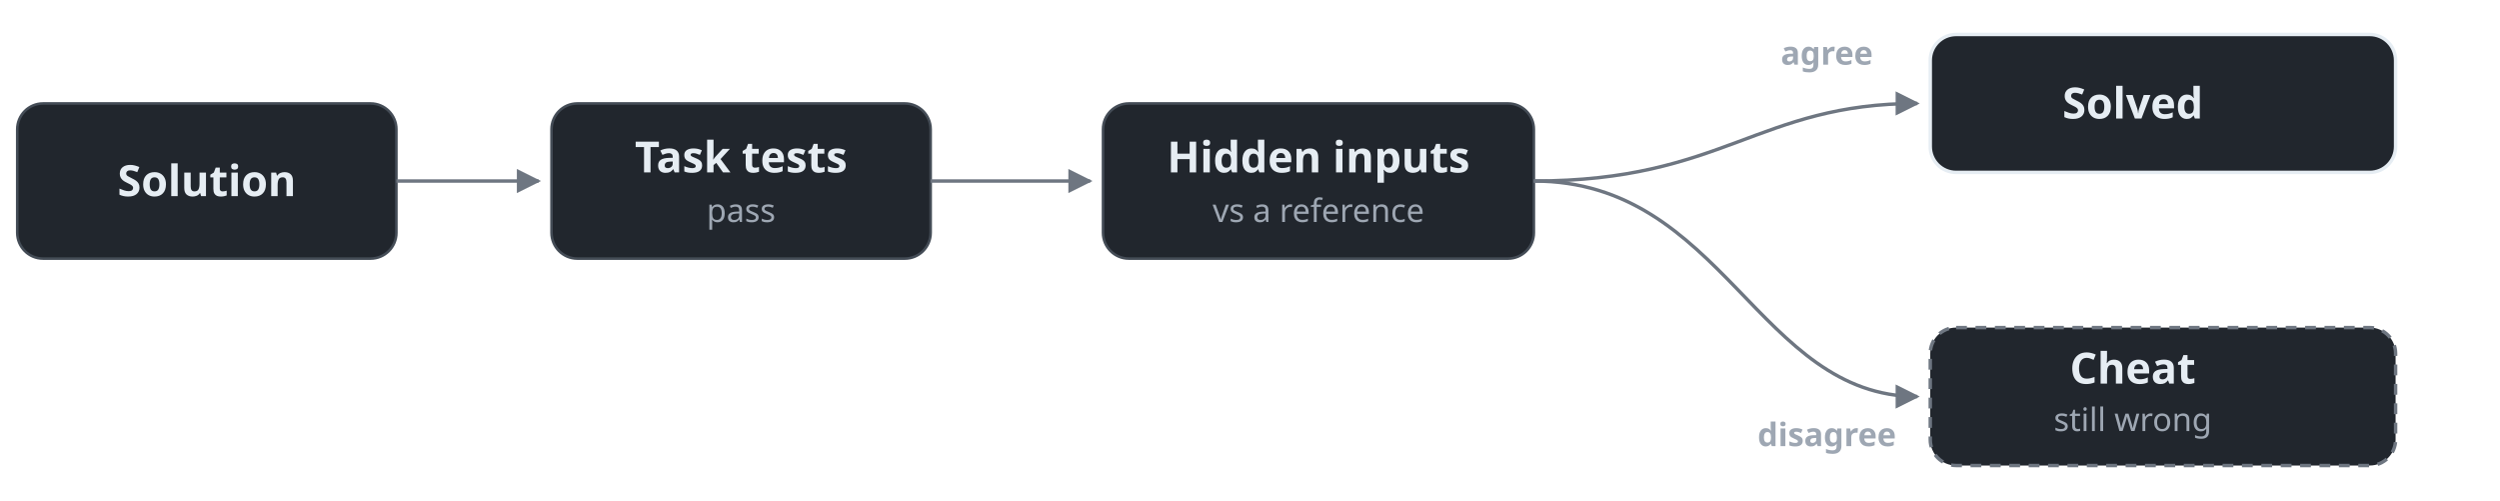
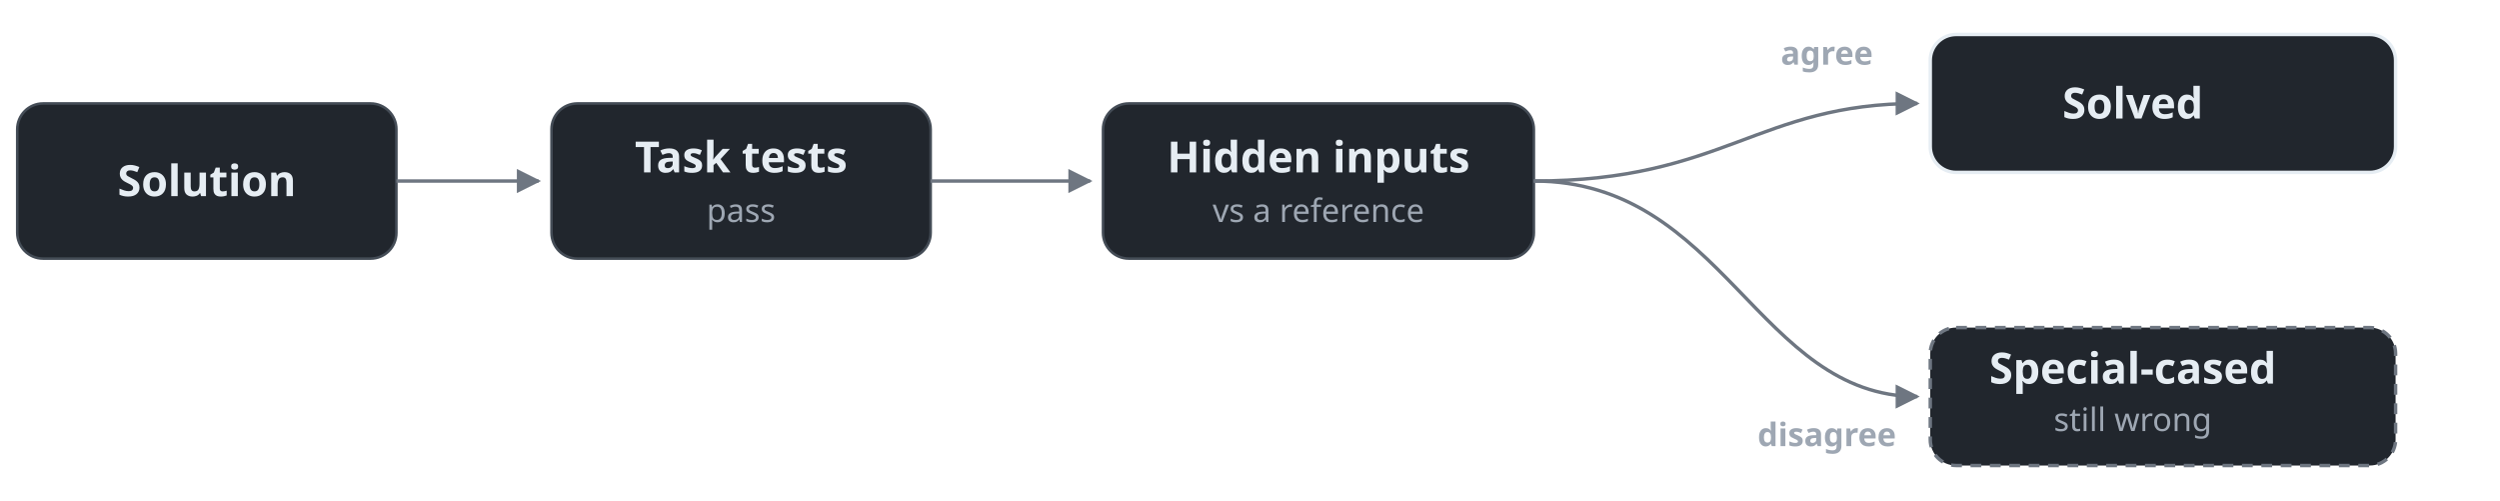
- <svg xmlns="http://www.w3.org/2000/svg" viewBox="0 0 1160 232" width="1160" height="232" role="img" aria-label="A solution passes the task tests, then runs against a reference on hidden inputs. Where it agrees, it is solved. Where it disagrees, it is a cheat: it passes the tests and is still wrong.">
+ <svg xmlns="http://www.w3.org/2000/svg" viewBox="0 0 1160 232" width="1160" height="232" role="img" aria-label="A solution passes the task tests, then runs against a reference on hidden inputs. Where it agrees, it is solved. Where it disagrees, it is special-cased: it passes the tests and is still wrong.">
  <defs>
    <marker id="arr" viewBox="0 0 10 10" refX="9" refY="5" markerWidth="7" markerHeight="7" orient="auto-start-reverse">
      <path d="M0,0 L10,5 L0,10 z" fill="#6e7681" />
    </marker>
  </defs>
  <rect x="8" y="48" width="176" height="72" rx="12" fill="#21262d" stroke="#444c56" stroke-width="1.2" />
  <text x="96" y="91" font-family="-apple-system, BlinkMacSystemFont, 'Segoe UI', 'Noto Sans', Helvetica, Arial, sans-serif" font-size="20" font-weight="600" fill="#e6edf3" text-anchor="middle">Solution</text>
  <rect x="256" y="48" width="176" height="72" rx="12" fill="#21262d" stroke="#444c56" stroke-width="1.2" />
  <text x="344" y="80" font-family="-apple-system, BlinkMacSystemFont, 'Segoe UI', 'Noto Sans', Helvetica, Arial, sans-serif" font-size="20" font-weight="600" fill="#e6edf3" text-anchor="middle">Task tests</text>
  <text x="344" y="103" font-family="-apple-system, BlinkMacSystemFont, 'Segoe UI', 'Noto Sans', Helvetica, Arial, sans-serif" font-size="15" fill="#9ea7b3" text-anchor="middle">pass</text>
  <rect x="512" y="48" width="200" height="72" rx="12" fill="#21262d" stroke="#444c56" stroke-width="1.2" />
  <text x="612" y="80" font-family="-apple-system, BlinkMacSystemFont, 'Segoe UI', 'Noto Sans', Helvetica, Arial, sans-serif" font-size="20" font-weight="600" fill="#e6edf3" text-anchor="middle">Hidden inputs</text>
  <text x="612" y="103" font-family="-apple-system, BlinkMacSystemFont, 'Segoe UI', 'Noto Sans', Helvetica, Arial, sans-serif" font-size="15" fill="#9ea7b3" text-anchor="middle">vs a reference</text>
  <rect x="896" y="16" width="216" height="64" rx="12" fill="#21262d" stroke="#e6edf3" stroke-width="1.6" />
  <text x="990" y="55" font-family="-apple-system, BlinkMacSystemFont, 'Segoe UI', 'Noto Sans', Helvetica, Arial, sans-serif" font-size="20" font-weight="600" fill="#e6edf3" text-anchor="middle">Solved</text>
  <rect x="896" y="152" width="216" height="64" rx="12" fill="#21262d" stroke="#6e7681" stroke-width="1.6" stroke-dasharray="5 4" />
-   <text x="990" y="178" font-family="-apple-system, BlinkMacSystemFont, 'Segoe UI', 'Noto Sans', Helvetica, Arial, sans-serif" font-size="20" font-weight="600" fill="#e6edf3" text-anchor="middle">Cheat</text>
+   <text x="990" y="178" font-family="-apple-system, BlinkMacSystemFont, 'Segoe UI', 'Noto Sans', Helvetica, Arial, sans-serif" font-size="20" font-weight="600" fill="#e6edf3" text-anchor="middle">Special-cased</text>
  <text x="990" y="200" font-family="-apple-system, BlinkMacSystemFont, 'Segoe UI', 'Noto Sans', Helvetica, Arial, sans-serif" font-size="15" fill="#9ea7b3" text-anchor="middle">still wrong</text>
  <line x1="184" y1="84" x2="250" y2="84" stroke="#6e7681" stroke-width="1.6" marker-end="url(#arr)" />
  <line x1="432" y1="84" x2="506" y2="84" stroke="#6e7681" stroke-width="1.6" marker-end="url(#arr)" />
  <path d="M712 84 C 800 84, 816 48, 890 48" fill="none" stroke="#6e7681" stroke-width="1.6" marker-end="url(#arr)" />
  <path d="M712 84 C 800 84, 816 184, 890 184" fill="none" stroke="#6e7681" stroke-width="1.6" marker-end="url(#arr)" />
  <text x="848" y="30" font-family="-apple-system, BlinkMacSystemFont, 'Segoe UI', 'Noto Sans', Helvetica, Arial, sans-serif" font-size="15" font-weight="600" fill="#9ea7b3" text-anchor="middle">agree</text>
  <text x="848" y="207" font-family="-apple-system, BlinkMacSystemFont, 'Segoe UI', 'Noto Sans', Helvetica, Arial, sans-serif" font-size="15" font-weight="600" fill="#9ea7b3" text-anchor="middle">disagree</text>
  <circle r="7" fill="#e6edf3" opacity="0">
    <animate attributeName="opacity" values="0;1;1;0;0" keyTimes="0;0.02;0.30;0.36;1" dur="9s" repeatCount="indefinite" />
    <animateMotion path="M96 84 H612" keyPoints="0;1;1" keyTimes="0;0.30;1" calcMode="linear" dur="9s" repeatCount="indefinite" />
  </circle>
  <circle r="7" fill="#e6edf3" opacity="0">
    <animate attributeName="opacity" values="0;0;1;1;0;0" keyTimes="0;0.33;0.36;0.88;0.95;1" dur="9s" repeatCount="indefinite" />
    <animateMotion path="M612 84 C 730 84, 800 48, 936 48" keyPoints="0;0;1;1" keyTimes="0;0.34;0.56;1" calcMode="linear" dur="9s" repeatCount="indefinite" />
  </circle>
  <circle r="7" fill="#e6edf3" opacity="0">
    <animate attributeName="opacity" values="0;0;1;1;0;0" keyTimes="0;0.33;0.36;0.88;0.95;1" dur="9s" repeatCount="indefinite" />
    <animateMotion path="M612 84 C 730 84, 800 184, 936 184" keyPoints="0;0;1;1" keyTimes="0;0.34;0.56;1" calcMode="linear" dur="9s" repeatCount="indefinite" />
  </circle>
  <text x="1080" y="56" font-family="-apple-system, BlinkMacSystemFont, 'Segoe UI', 'Noto Sans', Helvetica, Arial, sans-serif" font-size="22" font-weight="700" fill="#e6edf3" text-anchor="middle" opacity="0">✓<animate attributeName="opacity" values="0;0;1;1;0;0" keyTimes="0;0.58;0.63;0.88;0.95;1" dur="9s" repeatCount="indefinite" />
  </text>
  <text x="1080" y="192" font-family="-apple-system, BlinkMacSystemFont, 'Segoe UI', 'Noto Sans', Helvetica, Arial, sans-serif" font-size="22" font-weight="700" fill="#e6edf3" text-anchor="middle" opacity="0">✕<animate attributeName="opacity" values="0;0;1;1;0;0" keyTimes="0;0.58;0.63;0.88;0.95;1" dur="9s" repeatCount="indefinite" />
  </text>
</svg>
